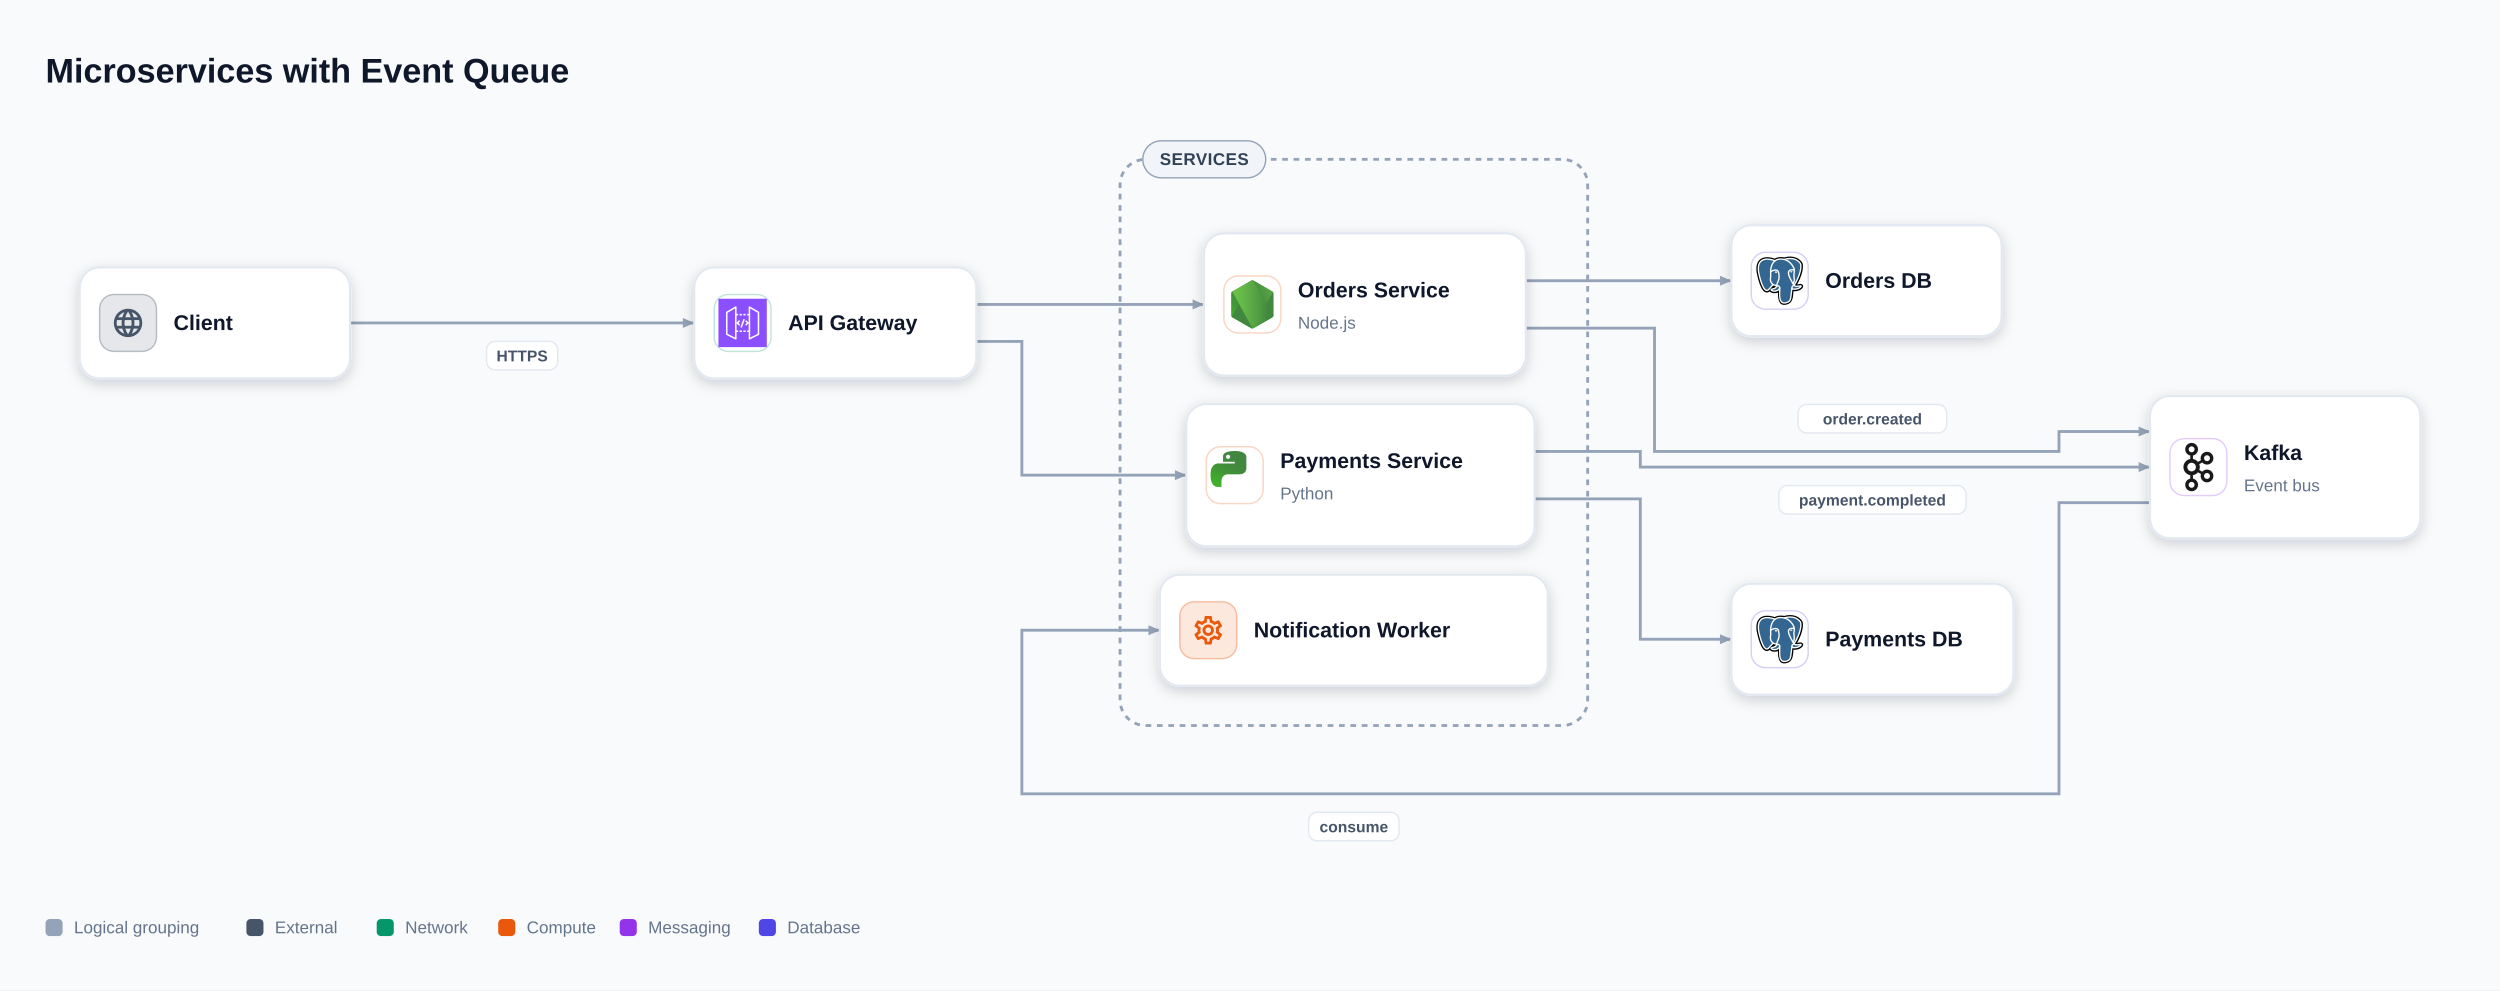
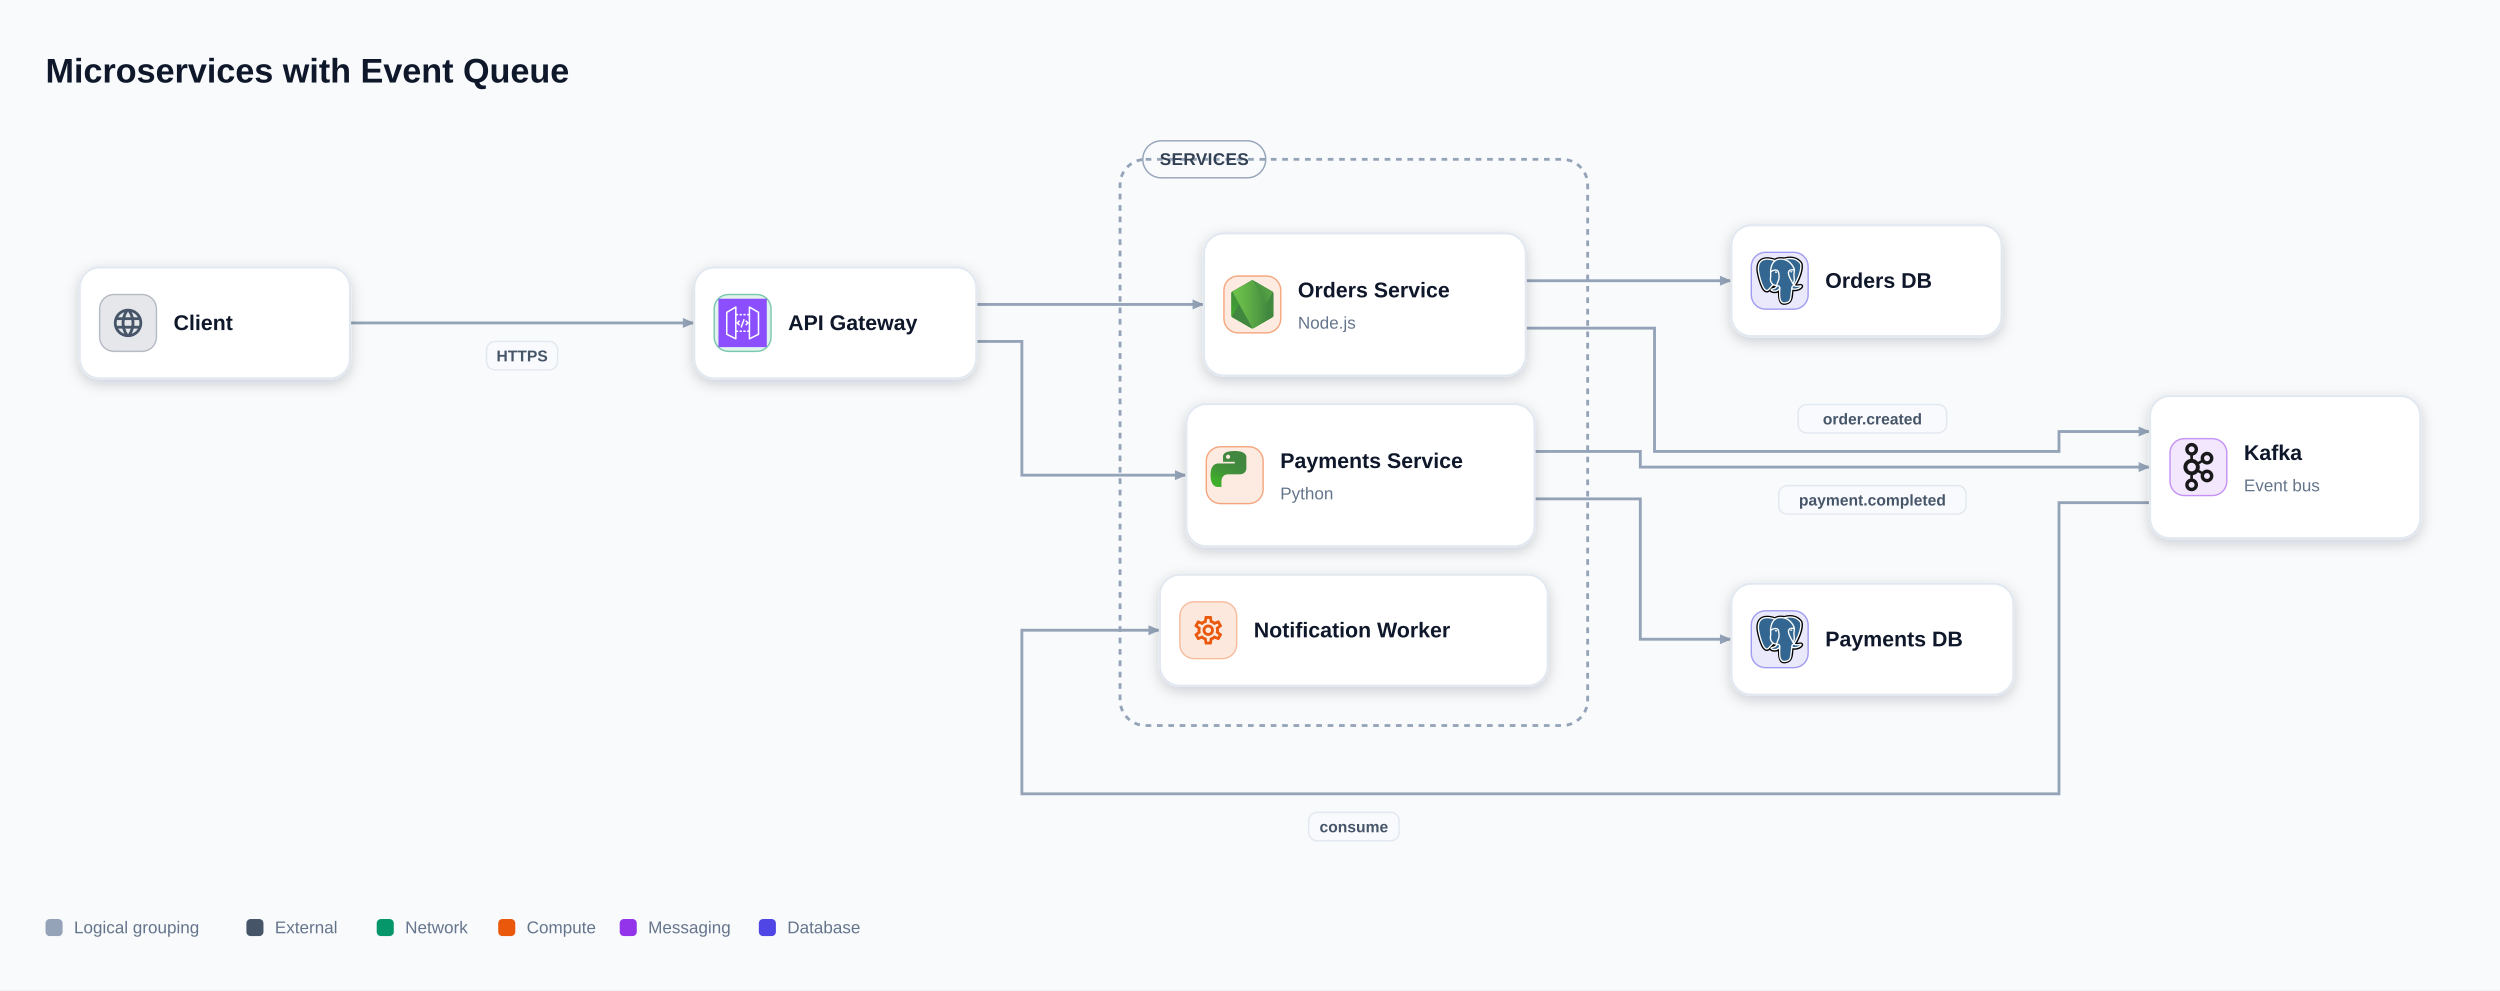
<svg xmlns="http://www.w3.org/2000/svg" xmlns:xlink="http://www.w3.org/1999/xlink" width="1757.3" height="696" viewBox="0 0 1757.3 696">
  <defs>
    <filter id="card-shadow" x="-40%" y="-40%" width="180%" height="180%">
      <feDropShadow dx="0" dy="3" stdDeviation="5" flood-color="rgba(15, 23, 42, 0.18)" />
    </filter>
  </defs>
  <rect x="0" y="0" width="1757.3" height="696" fill="#f8fafc" />
  <text x="32" y="58" font-family="&quot;Segoe UI&quot;, &quot;Helvetica Neue&quot;, Arial, sans-serif" font-size="24" font-weight="700" fill="#0f172a">Microservices with Event Queue</text>
  <g transform="translate(32, 88)">
    <g>
      <rect x="755.3" y="24" width="328.7" height="398" rx="18" fill="#f8fafc" stroke="#94a3b8" stroke-width="2" stroke-dasharray="4 4" />
-       <rect x="771.3" y="11" width="86.4" height="26" rx="13" fill="#f1f5f9" stroke="#94a3b8" stroke-width="1" />
+       <rect x="771.3" y="11" width="86.4" height="26" rx="13" fill="none" stroke="#94a3b8" stroke-width="1" />
      <text x="814.5" y="28" font-family="&quot;Segoe UI&quot;, &quot;Helvetica Neue&quot;, Arial, sans-serif" font-size="12" font-weight="700" letter-spacing="0.3" text-anchor="middle" fill="#334155">SERVICES</text>
    </g>
    <path d="M214,139 L456,139" fill="none" stroke="#94a3b8" stroke-width="2" />
    <path d="M-8,-3.5 L0,0 L-8,3.5 Z" fill="#94a3b8" transform="translate(456 139) rotate(0)" />
    <g>
-       <rect x="310" y="152" width="50" height="20" rx="6" fill="#ffffff" stroke="#e2e8f0" stroke-width="1" />
+       <rect x="310" y="152" width="50" height="20" rx="6" fill="rgba(248, 250, 252, 0.85)" stroke="#e2e8f0" stroke-width="1" />
      <text x="335" y="166" font-family="&quot;Segoe UI&quot;, &quot;Helvetica Neue&quot;, Arial, sans-serif" font-size="11" font-weight="600" text-anchor="middle" fill="#475569">HTTPS</text>
    </g>
    <path d="M654.3,126 L814.3,126" fill="none" stroke="#94a3b8" stroke-width="2" />
    <path d="M-8,-3.5 L0,0 L-8,3.5 Z" fill="#94a3b8" transform="translate(814.3 126) rotate(0)" />
    <path d="M654.3,152 L686.3,152 L686.3,246 L801.9,246" fill="none" stroke="#94a3b8" stroke-width="2" />
    <path d="M-8,-3.5 L0,0 L-8,3.5 Z" fill="#94a3b8" transform="translate(801.9 246) rotate(0)" />
    <path d="M1040.5,109.333 L1185,109.333" fill="none" stroke="#94a3b8" stroke-width="2" />
    <path d="M-8,-3.5 L0,0 L-8,3.5 Z" fill="#94a3b8" transform="translate(1185 109.3333) rotate(0)" />
    <path d="M1046.7,262.667 L1121,262.667 L1121,361.333 L1185,361.333" fill="none" stroke="#94a3b8" stroke-width="2" />
    <path d="M-8,-3.5 L0,0 L-8,3.5 Z" fill="#94a3b8" transform="translate(1185 361.3333) rotate(0)" />
    <path d="M1040.5,142.667 L1131,142.667 L1131,229.333 L1415.3,229.333 L1415.3,215.333 L1479.3,215.333" fill="none" stroke="#94a3b8" stroke-width="2" />
    <path d="M-8,-3.5 L0,0 L-8,3.5 Z" fill="#94a3b8" transform="translate(1479.3 215.3333) rotate(0)" />
    <g>
-       <rect x="1231.95" y="196.333" width="104.4" height="20" rx="6" fill="#ffffff" stroke="#e2e8f0" stroke-width="1" />
+       <rect x="1231.95" y="196.333" width="104.4" height="20" rx="6" fill="rgba(248, 250, 252, 0.85)" stroke="#e2e8f0" stroke-width="1" />
      <text x="1284.15" y="210.333" font-family="&quot;Segoe UI&quot;, &quot;Helvetica Neue&quot;, Arial, sans-serif" font-size="11" font-weight="600" text-anchor="middle" fill="#475569">order.created</text>
    </g>
    <path d="M1046.7,229.333 L1121,229.333 L1121,240.333 L1479.3,240.333" fill="none" stroke="#94a3b8" stroke-width="2" />
    <path d="M-8,-3.5 L0,0 L-8,3.5 Z" fill="#94a3b8" transform="translate(1479.3 240.3333) rotate(0)" />
    <g>
-       <rect x="1218.35" y="253.333" width="131.6" height="20" rx="6" fill="#ffffff" stroke="#e2e8f0" stroke-width="1" />
+       <rect x="1218.35" y="253.333" width="131.6" height="20" rx="6" fill="rgba(248, 250, 252, 0.85)" stroke="#e2e8f0" stroke-width="1" />
      <text x="1284.15" y="267.333" font-family="&quot;Segoe UI&quot;, &quot;Helvetica Neue&quot;, Arial, sans-serif" font-size="11" font-weight="600" text-anchor="middle" fill="#475569">payment.completed</text>
    </g>
    <path d="M1479.3,265.333 L1415.3,265.333 L1415.3,470 L686.3,470 L686.3,355 L783.3,355" fill="none" stroke="#94a3b8" stroke-width="2" />
    <path d="M-8,-3.5 L0,0 L-8,3.5 Z" fill="#94a3b8" transform="translate(783.3 355) rotate(0)" />
    <g>
-       <rect x="887.85" y="483" width="63.6" height="20" rx="6" fill="#ffffff" stroke="#e2e8f0" stroke-width="1" />
+       <rect x="887.85" y="483" width="63.6" height="20" rx="6" fill="rgba(248, 250, 252, 0.85)" stroke="#e2e8f0" stroke-width="1" />
      <text x="919.65" y="497" font-family="&quot;Segoe UI&quot;, &quot;Helvetica Neue&quot;, Arial, sans-serif" font-size="11" font-weight="600" text-anchor="middle" fill="#475569">consume</text>
    </g>
    <g transform="translate(24, 100)">
      <rect x="0" y="0" width="190" height="78" rx="14" fill="#ffffff" stroke="#e2e8f0" stroke-width="1.5" filter="url(#card-shadow)" />
      <rect x="14" y="19" width="40" height="40" rx="10" fill="#475569" fill-opacity="0.14" stroke="#475569" stroke-opacity="0.35" />
      <svg x="22" y="27" width="24" height="24" viewBox="0 0 24 24">
        <path fill="#475569" d="M16.36 14c.08-.66.14-1.32.14-2s-.06-1.34-.14-2h3.38c.16.64.26 1.31.26 2s-.1 1.36-.26 2m-5.15 5.56c.6-1.11 1.06-2.31 1.38-3.56h2.95a8.03 8.03 0 0 1-4.33 3.56M14.34 14H9.66c-.1-.66-.16-1.32-.16-2s.06-1.35.16-2h4.68c.09.65.16 1.32.16 2s-.07 1.34-.16 2M12 19.96c-.83-1.2-1.5-2.53-1.91-3.96h3.82c-.41 1.43-1.08 2.76-1.91 3.96M8 8H5.08A7.92 7.92 0 0 1 9.4 4.44C8.8 5.55 8.35 6.75 8 8m-2.92 8H8c.35 1.25.8 2.45 1.4 3.56A8 8 0 0 1 5.08 16m-.82-2C4.1 13.36 4 12.69 4 12s.1-1.36.26-2h3.38c-.08.66-.14 1.32-.14 2s.06 1.34.14 2M12 4.03c.83 1.2 1.5 2.54 1.91 3.97h-3.82c.41-1.43 1.08-2.77 1.91-3.97M18.92 8h-2.95a15.7 15.7 0 0 0-1.38-3.56c1.84.63 3.37 1.9 4.33 3.56M12 2C6.47 2 2 6.5 2 12a10 10 0 0 0 10 10a10 10 0 0 0 10-10A10 10 0 0 0 12 2" />
      </svg>
      <text x="66" y="44" font-family="&quot;Segoe UI&quot;, &quot;Helvetica Neue&quot;, Arial, sans-serif" font-size="15" font-weight="600" fill="#0f172a">Client</text>
    </g>
    <g transform="translate(456, 100)">
      <rect x="0" y="0" width="198.3" height="78" rx="14" fill="#ffffff" stroke="#e2e8f0" stroke-width="1.5" filter="url(#card-shadow)" />
      <clipPath id="clip-badge-gateway">
        <rect x="14" y="19" width="40" height="40" rx="10" />
      </clipPath>
-       <rect x="14" y="19" width="40" height="40" rx="10" fill="#ffffff" />
+       <rect x="14" y="19" width="40" height="40" rx="10" fill="#059669" fill-opacity="0.12" />
      <g clip-path="url(#clip-badge-gateway)">
        <svg x="17" y="22" width="34" height="34" viewBox="0 0 64 64">
          <g id="Icon-Architecture/48/Arch_Amazon-API-Gateway_48">
            <g id="Icon-Architecture-BG/48/Networking-Content-Delivery">
              <rect id="Rectangle" width="64" height="64" fill="#8C4FFF" />
            </g>
            <g id="Icon-Service/48/Amazon-API-Gateway_48">
              <path id="Amazon-API-Gateway_Icon_48_Squid" fill-rule="evenodd" clip-rule="evenodd" d="M28 44H31V42H28V44ZM33 44H36V42H33V44ZM28 22H31V20H28V22ZM33 22H36V20H33V22ZM22 12.741L12 18.574V46.382L22 51.382V12.741ZM24 20H26V22H24V42H26V44H24V53C24 53.347 23.82 53.668 23.525 53.851C23.365 53.95 23.183 54 23 54C22.847 54 22.694 53.965 22.553 53.895L10.553 47.895C10.214 47.725 10 47.379 10 47V18C10 17.645 10.188 17.315 10.496 17.136L22.496 10.136C22.805 9.956 23.188 9.955 23.498 10.133C23.809 10.311 24 10.642 24 11V20ZM52 18.574L42 12.741V51.382L52 46.382V18.574ZM54 18V47C54 47.379 53.786 47.725 53.447 47.895L41.447 53.895C41.306 53.965 41.153 54 41 54C40.817 54 40.635 53.95 40.475 53.851C40.18 53.668 40 53.347 40 53V44H38V42H40V22H38V20H40V11C40 10.642 40.191 10.311 40.502 10.133C40.812 9.956 41.195 9.956 41.504 10.136L53.504 17.136C53.812 17.315 54 17.645 54 18ZM34.939 27.342L33.061 26.658L29.061 37.658L30.939 38.342L34.939 27.342ZM39.707 32.707C40.098 32.316 40.098 31.684 39.707 31.293L36.707 28.293L35.293 29.707L37.586 32L35.293 34.293L36.707 35.707L39.707 32.707ZM27.293 35.707L24.293 32.707C23.902 32.316 23.902 31.684 24.293 31.293L27.293 28.293L28.707 29.707L26.414 32L28.707 34.293L27.293 35.707Z" fill="white" />
            </g>
          </g>
        </svg>
      </g>
-       <rect x="14" y="19" width="40" height="40" rx="10" fill="none" stroke="#059669" stroke-opacity="0.25" />
+       <rect x="14" y="19" width="40" height="40" rx="10" fill="none" stroke="#059669" stroke-opacity="0.5" />
      <text x="66" y="44" font-family="&quot;Segoe UI&quot;, &quot;Helvetica Neue&quot;, Arial, sans-serif" font-size="15" font-weight="600" fill="#0f172a">API Gateway</text>
    </g>
    <g transform="translate(1479.3, 190.3333)">
      <rect x="0" y="0" width="190" height="100" rx="14" fill="#ffffff" stroke="#e2e8f0" stroke-width="1.5" filter="url(#card-shadow)" />
      <clipPath id="clip-badge-kafka">
        <rect x="14" y="30" width="40" height="40" rx="10" />
      </clipPath>
-       <rect x="14" y="30" width="40" height="40" rx="10" fill="#ffffff" />
+       <rect x="14" y="30" width="40" height="40" rx="10" fill="#9333ea" fill-opacity="0.12" />
      <g clip-path="url(#clip-badge-kafka)">
        <svg x="17" y="33" width="34" height="34" viewBox="-78.5 0 413 413">
          <g>
            <path d="M87.932,36.714 C83.383,32.143 77.036,29.32 69.981,29.32 C62.952,29.32 56.655,32.143 52.159,36.714 L52.03,36.714 C47.494,41.263 44.671,47.614 44.671,54.643 C44.671,61.699 47.494,67.996 52.03,72.519 L52.159,72.621 C56.655,77.17 62.952,79.967 69.981,79.967 C77.036,79.967 83.383,77.17 87.932,72.621 L87.999,72.519 C92.557,67.996 95.353,61.699 95.353,54.643 C95.353,47.614 92.557,41.263 87.999,36.714 L87.932,36.714 Z M69.981,383.354 C77.036,383.354 83.383,380.481 87.932,375.986 L87.999,375.852 C92.557,371.365 95.353,365.014 95.353,358.035 C95.353,350.979 92.557,344.655 87.999,340.083 L87.932,340.083 C83.383,335.458 77.036,332.662 69.981,332.662 C62.952,332.662 56.655,335.458 52.159,340.083 L52.03,340.083 C47.494,344.655 44.671,350.979 44.671,358.035 C44.671,365.014 47.494,371.365 52.03,375.852 L52.159,375.986 C56.655,380.481 62.952,383.354 69.981,383.354 Z M207.953,306.634 C214.228,304.988 219.91,300.961 223.376,294.873 L223.844,293.986 C226.926,288.21 227.488,281.547 225.842,275.642 C224.183,269.318 220.107,263.725 214.032,260.224 L213.68,259.987 C207.762,256.745 201.018,256.04 194.823,257.713 C188.526,259.283 182.871,263.488 179.423,269.527 C175.931,275.508 175.2,282.408 176.872,288.758 C178.598,295.002 182.634,300.649 188.669,304.176 L188.709,304.176 C194.756,307.651 201.607,308.28 207.953,306.634 Z M95.969,180.387 C89.315,173.75 80.145,169.593 69.981,169.593 C59.857,169.593 50.709,173.75 44.069,180.387 C37.459,187.001 33.383,196.148 33.383,206.285 C33.383,216.45 37.459,225.624 44.069,232.314 C50.709,238.896 59.857,243.026 69.981,243.026 C80.145,243.026 89.315,238.896 95.969,232.314 C102.592,225.624 106.668,216.45 106.668,206.285 C106.668,196.148 102.592,187.001 95.969,180.387 Z M81.358,137.223 C96.085,139.649 109.335,146.705 119.446,156.896 L119.526,156.896 C121.132,158.515 122.702,160.268 124.151,162.043 L149.435,147.414 C146.036,137.143 145.88,126.403 148.609,116.342 C152.218,102.855 160.959,90.782 174.062,83.205 L174.495,82.946 C187.456,75.6 202.191,74.084 215.495,77.692 C228.964,81.296 241.117,90.077 248.681,103.172 L248.681,103.198 C256.21,116.213 257.74,131.158 254.145,144.591 C250.564,158.069 241.782,170.222 228.692,177.746 L225.24,179.789 L224.888,179.789 C212.779,185.56 199.462,186.452 187.233,183.236 C177.189,180.569 167.975,174.977 160.763,167.007 L135.52,181.591 C138.419,189.271 140.029,197.557 140.029,206.285 C140.029,214.987 138.419,223.376 135.52,231.109 L160.763,245.64 C167.975,237.567 177.189,232.077 187.233,229.41 C200.702,225.726 215.638,227.296 228.692,234.9 L229.526,235.293 L229.526,235.346 C242.139,242.973 250.604,254.787 254.145,268.113 C257.74,281.466 256.21,296.416 248.681,309.457 L248.227,310.371 L248.173,310.291 C240.609,322.864 228.692,331.382 215.535,334.986 C202.035,338.54 187.103,337.024 174.062,329.527 L174.062,329.42 C160.959,321.842 152.218,309.742 148.609,296.287 C145.88,286.252 146.036,275.508 149.435,265.241 L124.151,250.657 C122.702,252.437 121.132,254.109 119.526,255.728 L119.446,255.804 C109.335,265.946 96.085,273.002 81.358,275.352 L81.358,304.569 C91.852,306.763 101.258,312.017 108.631,319.385 L108.666,319.465 C118.545,329.29 124.66,342.982 124.66,358.035 C124.66,373.038 118.545,386.645 108.666,396.524 L108.631,396.68 C98.685,406.559 85.033,412.673 69.981,412.673 C55.009,412.673 41.339,406.559 31.42,396.68 L31.385,396.68 L31.385,396.524 C21.492,386.645 15.364,373.038 15.364,358.035 C15.364,342.982 21.492,329.29 31.385,319.465 L31.385,319.385 L31.42,319.385 C38.779,312.017 48.199,306.763 58.666,304.569 L58.666,275.352 C43.926,273.002 30.716,265.946 20.618,255.804 L20.511,255.728 C7.89,243.053 0,225.624 0,206.285 C0,187.001 7.89,169.571 20.511,156.896 L20.618,156.896 C30.716,146.705 43.926,139.649 58.666,137.223 L58.666,108.136 C48.199,105.861 38.779,100.612 31.42,93.293 L31.385,93.293 L31.385,93.213 C21.492,83.285 15.364,69.695 15.364,54.643 C15.364,39.667 21.492,25.948 31.385,16.069 L31.42,16.02 C41.339,6.115 55.009,0 69.981,0 C85.033,0 98.685,6.115 108.631,16.02 L108.631,16.069 L108.666,16.069 C118.545,25.948 124.66,39.667 124.66,54.643 C124.66,69.695 118.545,83.285 108.666,93.213 L108.631,93.293 C101.258,100.612 91.852,105.861 81.358,108.136 L81.358,137.223 Z M223.376,117.831 L223.166,117.519 C219.674,111.637 214.108,107.716 207.953,106.017 C201.607,104.345 194.756,105.054 188.669,108.528 L188.709,108.528 C182.634,111.976 178.571,117.622 176.872,123.946 C175.2,130.217 175.931,137.143 179.423,143.177 L179.539,143.338 C183.04,149.292 188.606,153.288 194.823,154.907 C201.072,156.66 208.034,155.928 214.032,152.427 L214.358,152.271 C220.263,148.743 224.196,143.177 225.842,137.063 C227.515,130.765 226.85,123.866 223.376,117.831 Z" fill="#1A1919">
</path>
          </g>
        </svg>
      </g>
-       <rect x="14" y="30" width="40" height="40" rx="10" fill="none" stroke="#9333ea" stroke-opacity="0.25" />
+       <rect x="14" y="30" width="40" height="40" rx="10" fill="none" stroke="#9333ea" stroke-opacity="0.5" />
      <text x="66" y="45" font-family="&quot;Segoe UI&quot;, &quot;Helvetica Neue&quot;, Arial, sans-serif" font-size="15" font-weight="600" fill="#0f172a">Kafka</text>
      <text x="66" y="67" font-family="&quot;Segoe UI&quot;, &quot;Helvetica Neue&quot;, Arial, sans-serif" font-size="12" fill="#64748b">Event bus</text>
    </g>
    <g transform="translate(1185, 70.33333)">
      <rect x="0" y="0" width="190" height="78" rx="14" fill="#ffffff" stroke="#e2e8f0" stroke-width="1.5" filter="url(#card-shadow)" />
      <clipPath id="clip-badge-ordersdb">
        <rect x="14" y="19" width="40" height="40" rx="10" />
      </clipPath>
-       <rect x="14" y="19" width="40" height="40" rx="10" fill="#ffffff" />
+       <rect x="14" y="19" width="40" height="40" rx="10" fill="#4f46e5" fill-opacity="0.12" />
      <g clip-path="url(#clip-badge-ordersdb)">
        <svg x="17" y="22" width="34" height="34" viewBox="0 0 432.071 445.383">
          <g style="fill-rule:nonzero;clip-rule:nonzero;fill:none;stroke:#fff;stroke-width:12.465;stroke-linecap:round;stroke-linejoin:round;stroke-miterlimit:4">
            <path d="M323.205 324.227c2.833-23.601 1.984-27.062 19.563-23.239l4.463.392c13.517.615 31.199-2.174 41.587-7 22.362-10.376 35.622-27.7 13.572-23.148-50.297 10.376-53.755-6.655-53.755-6.655 53.111-78.803 75.313-178.836 56.149-203.322-52.27-66.789-142.748-35.206-144.262-34.386l-.482.089c-9.938-2.062-21.06-3.294-33.554-3.496-22.761-.374-40.032 5.967-53.133 15.904 0 0-161.408-66.498-153.899 83.628 1.597 31.936 45.777 241.655 98.47 178.31 19.259-23.163 37.871-42.748 37.871-42.748 9.242 6.14 20.307 9.272 31.912 8.147l.897-.765c-.281 2.876-.157 5.689.359 9.019-13.572 15.167-9.584 17.83-36.723 23.416-27.457 5.659-11.326 15.734-.797 18.367 12.768 3.193 42.305 7.716 62.268-20.224l-.795 3.188c5.325 4.26 4.965 30.619 5.72 49.452.756 18.834 2.017 36.409 5.856 46.771 3.839 10.36 8.369 37.05 44.036 29.406 29.809-6.388 52.6-15.582 54.677-101.107" style="fill:#000;stroke:#000;stroke-width:37.395;stroke-linecap:butt;stroke-linejoin:miter" />
            <path stroke="none" d="M402.395 271.23c-50.302 10.376-53.76-6.655-53.76-6.655 53.111-78.808 75.313-178.843 56.153-203.326-52.27-66.785-142.752-35.2-144.262-34.38l-.486.087c-9.938-2.063-21.06-3.292-33.56-3.496-22.761-.373-40.026 5.967-53.127 15.902 0 0-161.411-66.495-153.904 83.63 1.597 31.938 45.776 241.657 98.471 178.312 19.26-23.163 37.869-42.748 37.869-42.748 9.243 6.14 20.308 9.272 31.908 8.147l.901-.765c-.28 2.876-.152 5.689.361 9.019-13.575 15.167-9.586 17.83-36.723 23.416-27.459 5.659-11.328 15.734-.796 18.367 12.768 3.193 42.307 7.716 62.266-20.224l-.796 3.188c5.319 4.26 9.054 27.711 8.428 48.969-.626 21.259-1.044 35.854 3.147 47.254 4.191 11.4 8.368 37.05 44.042 29.406 29.809-6.388 45.256-22.942 47.405-50.555 1.525-19.631 4.976-16.729 5.194-34.28l2.768-8.309c3.192-26.611.507-35.196 18.872-31.203l4.463.392c13.517.615 31.208-2.174 41.591-7 22.358-10.376 35.618-27.7 13.573-23.148z" style="fill:#336791;stroke:none" />
            <path d="M215.866 286.484c-1.385 49.516.348 99.377 5.193 111.495 4.848 12.118 15.223 35.688 50.9 28.045 29.806-6.39 40.651-18.756 45.357-46.051 3.466-20.082 10.148-75.854 11.005-87.281M173.104 38.256S11.583-27.76 19.092 122.365c1.597 31.938 45.779 241.664 98.473 178.316 19.256-23.166 36.671-41.335 36.671-41.335M260.349 26.207c-5.591 1.753 89.848-34.889 144.087 34.417 19.159 24.484-3.043 124.519-56.153 203.329" />
            <path d="M348.282 263.953s3.461 17.036 53.764 6.653c22.04-4.552 8.776 12.774-13.577 23.155-18.345 8.514-59.474 10.696-60.146-1.069-1.729-30.355 21.647-21.133 19.96-28.739-1.525-6.85-11.979-13.573-18.894-30.338-6.037-14.633-82.796-126.849 21.287-110.183 3.813-.789-27.146-99.002-124.553-100.599-97.385-1.597-94.19 119.762-94.19 119.762" style="stroke-linejoin:bevel" />
            <path d="M188.604 274.334c-13.577 15.166-9.584 17.829-36.723 23.417-27.459 5.66-11.326 15.733-.797 18.365 12.768 3.195 42.307 7.718 62.266-20.229 6.078-8.509-.036-22.086-8.385-25.547-4.034-1.671-9.428-3.765-16.361 3.994z" />
            <path d="M187.715 274.069c-1.368-8.917 2.93-19.528 7.536-31.942 6.922-18.626 22.893-37.255 10.117-96.339-9.523-44.029-73.396-9.163-73.436-3.193-.039 5.968 2.889 30.26-1.067 58.548-5.162 36.913 23.488 68.132 56.479 64.938" />
            <path d="M172.517 141.7c-.288 2.039 3.733 7.48 8.976 8.207 5.234.73 9.714-3.522 9.998-5.559.284-2.039-3.732-4.285-8.977-5.015-5.237-.731-9.719.333-9.996 2.367z" style="fill:#fff;stroke-width:4.155;stroke-linecap:butt;stroke-linejoin:miter" />
            <path d="M331.941 137.543c.284 2.039-3.732 7.48-8.976 8.207-5.238.73-9.718-3.522-10.005-5.559-.277-2.039 3.74-4.285 8.979-5.015 5.239-.73 9.718.333 10.002 2.368z" style="fill:#fff;stroke-width:2.078;stroke-linecap:butt;stroke-linejoin:miter" />
            <path d="M350.676 123.432c.863 15.994-3.445 26.888-3.988 43.914-.804 24.748 11.799 53.074-7.191 81.435" />
          </g>
        </svg>
      </g>
-       <rect x="14" y="19" width="40" height="40" rx="10" fill="none" stroke="#4f46e5" stroke-opacity="0.25" />
+       <rect x="14" y="19" width="40" height="40" rx="10" fill="none" stroke="#4f46e5" stroke-opacity="0.5" />
      <text x="66" y="44" font-family="&quot;Segoe UI&quot;, &quot;Helvetica Neue&quot;, Arial, sans-serif" font-size="15" font-weight="600" fill="#0f172a">Orders DB</text>
    </g>
    <g transform="translate(1185, 322.3333)">
      <rect x="0" y="0" width="198.3" height="78" rx="14" fill="#ffffff" stroke="#e2e8f0" stroke-width="1.5" filter="url(#card-shadow)" />
      <clipPath id="clip-badge-paymentsdb">
        <rect x="14" y="19" width="40" height="40" rx="10" />
      </clipPath>
-       <rect x="14" y="19" width="40" height="40" rx="10" fill="#ffffff" />
+       <rect x="14" y="19" width="40" height="40" rx="10" fill="#4f46e5" fill-opacity="0.12" />
      <g clip-path="url(#clip-badge-paymentsdb)">
        <svg x="17" y="22" width="34" height="34" viewBox="0 0 432.071 445.383">
          <g style="fill-rule:nonzero;clip-rule:nonzero;fill:none;stroke:#fff;stroke-width:12.465;stroke-linecap:round;stroke-linejoin:round;stroke-miterlimit:4">
            <path d="M323.205 324.227c2.833-23.601 1.984-27.062 19.563-23.239l4.463.392c13.517.615 31.199-2.174 41.587-7 22.362-10.376 35.622-27.7 13.572-23.148-50.297 10.376-53.755-6.655-53.755-6.655 53.111-78.803 75.313-178.836 56.149-203.322-52.27-66.789-142.748-35.206-144.262-34.386l-.482.089c-9.938-2.062-21.06-3.294-33.554-3.496-22.761-.374-40.032 5.967-53.133 15.904 0 0-161.408-66.498-153.899 83.628 1.597 31.936 45.777 241.655 98.47 178.31 19.259-23.163 37.871-42.748 37.871-42.748 9.242 6.14 20.307 9.272 31.912 8.147l.897-.765c-.281 2.876-.157 5.689.359 9.019-13.572 15.167-9.584 17.83-36.723 23.416-27.457 5.659-11.326 15.734-.797 18.367 12.768 3.193 42.305 7.716 62.268-20.224l-.795 3.188c5.325 4.26 4.965 30.619 5.72 49.452.756 18.834 2.017 36.409 5.856 46.771 3.839 10.36 8.369 37.05 44.036 29.406 29.809-6.388 52.6-15.582 54.677-101.107" style="fill:#000;stroke:#000;stroke-width:37.395;stroke-linecap:butt;stroke-linejoin:miter" />
            <path stroke="none" d="M402.395 271.23c-50.302 10.376-53.76-6.655-53.76-6.655 53.111-78.808 75.313-178.843 56.153-203.326-52.27-66.785-142.752-35.2-144.262-34.38l-.486.087c-9.938-2.063-21.06-3.292-33.56-3.496-22.761-.373-40.026 5.967-53.127 15.902 0 0-161.411-66.495-153.904 83.63 1.597 31.938 45.776 241.657 98.471 178.312 19.26-23.163 37.869-42.748 37.869-42.748 9.243 6.14 20.308 9.272 31.908 8.147l.901-.765c-.28 2.876-.152 5.689.361 9.019-13.575 15.167-9.586 17.83-36.723 23.416-27.459 5.659-11.328 15.734-.796 18.367 12.768 3.193 42.307 7.716 62.266-20.224l-.796 3.188c5.319 4.26 9.054 27.711 8.428 48.969-.626 21.259-1.044 35.854 3.147 47.254 4.191 11.4 8.368 37.05 44.042 29.406 29.809-6.388 45.256-22.942 47.405-50.555 1.525-19.631 4.976-16.729 5.194-34.28l2.768-8.309c3.192-26.611.507-35.196 18.872-31.203l4.463.392c13.517.615 31.208-2.174 41.591-7 22.358-10.376 35.618-27.7 13.573-23.148z" style="fill:#336791;stroke:none" />
            <path d="M215.866 286.484c-1.385 49.516.348 99.377 5.193 111.495 4.848 12.118 15.223 35.688 50.9 28.045 29.806-6.39 40.651-18.756 45.357-46.051 3.466-20.082 10.148-75.854 11.005-87.281M173.104 38.256S11.583-27.76 19.092 122.365c1.597 31.938 45.779 241.664 98.473 178.316 19.256-23.166 36.671-41.335 36.671-41.335M260.349 26.207c-5.591 1.753 89.848-34.889 144.087 34.417 19.159 24.484-3.043 124.519-56.153 203.329" />
            <path d="M348.282 263.953s3.461 17.036 53.764 6.653c22.04-4.552 8.776 12.774-13.577 23.155-18.345 8.514-59.474 10.696-60.146-1.069-1.729-30.355 21.647-21.133 19.96-28.739-1.525-6.85-11.979-13.573-18.894-30.338-6.037-14.633-82.796-126.849 21.287-110.183 3.813-.789-27.146-99.002-124.553-100.599-97.385-1.597-94.19 119.762-94.19 119.762" style="stroke-linejoin:bevel" />
            <path d="M188.604 274.334c-13.577 15.166-9.584 17.829-36.723 23.417-27.459 5.66-11.326 15.733-.797 18.365 12.768 3.195 42.307 7.718 62.266-20.229 6.078-8.509-.036-22.086-8.385-25.547-4.034-1.671-9.428-3.765-16.361 3.994z" />
            <path d="M187.715 274.069c-1.368-8.917 2.93-19.528 7.536-31.942 6.922-18.626 22.893-37.255 10.117-96.339-9.523-44.029-73.396-9.163-73.436-3.193-.039 5.968 2.889 30.26-1.067 58.548-5.162 36.913 23.488 68.132 56.479 64.938" />
            <path d="M172.517 141.7c-.288 2.039 3.733 7.48 8.976 8.207 5.234.73 9.714-3.522 9.998-5.559.284-2.039-3.732-4.285-8.977-5.015-5.237-.731-9.719.333-9.996 2.367z" style="fill:#fff;stroke-width:4.155;stroke-linecap:butt;stroke-linejoin:miter" />
            <path d="M331.941 137.543c.284 2.039-3.732 7.48-8.976 8.207-5.238.73-9.718-3.522-10.005-5.559-.277-2.039 3.74-4.285 8.979-5.015 5.239-.73 9.718.333 10.002 2.368z" style="fill:#fff;stroke-width:2.078;stroke-linecap:butt;stroke-linejoin:miter" />
            <path d="M350.676 123.432c.863 15.994-3.445 26.888-3.988 43.914-.804 24.748 11.799 53.074-7.191 81.435" />
          </g>
        </svg>
      </g>
-       <rect x="14" y="19" width="40" height="40" rx="10" fill="none" stroke="#4f46e5" stroke-opacity="0.25" />
+       <rect x="14" y="19" width="40" height="40" rx="10" fill="none" stroke="#4f46e5" stroke-opacity="0.5" />
      <text x="66" y="44" font-family="&quot;Segoe UI&quot;, &quot;Helvetica Neue&quot;, Arial, sans-serif" font-size="15" font-weight="600" fill="#0f172a">Payments DB</text>
    </g>
    <g transform="translate(814.3, 76)">
      <rect x="0" y="0" width="226.2" height="100" rx="14" fill="#ffffff" stroke="#e2e8f0" stroke-width="1.5" filter="url(#card-shadow)" />
      <clipPath id="clip-badge-orders">
        <rect x="14" y="30" width="40" height="40" rx="10" />
      </clipPath>
-       <rect x="14" y="30" width="40" height="40" rx="10" fill="#ffffff" />
+       <rect x="14" y="30" width="40" height="40" rx="10" fill="#ea580c" fill-opacity="0.12" />
      <g clip-path="url(#clip-badge-orders)">
        <svg x="17" y="33" width="34" height="34" viewBox="0 0 256 292">
          <defs>
            <linearGradient id="a" x1="68.188%" x2="27.823%" y1="17.487%" y2="89.755%">
              <stop offset="0%" stop-color="#41873F" />
              <stop offset="32.88%" stop-color="#418B3D" />
              <stop offset="63.52%" stop-color="#419637" />
              <stop offset="93.19%" stop-color="#3FA92D" />
              <stop offset="100%" stop-color="#3FAE2A" />
            </linearGradient>
            <linearGradient id="c" x1="43.277%" x2="159.245%" y1="55.169%" y2="-18.306%">
              <stop offset="13.76%" stop-color="#41873F" />
              <stop offset="40.32%" stop-color="#54A044" />
              <stop offset="71.36%" stop-color="#66B848" />
              <stop offset="90.81%" stop-color="#6CC04A" />
            </linearGradient>
            <linearGradient id="f" x1="-4.389%" x2="101.499%" y1="49.997%" y2="49.997%">
              <stop offset="9.192%" stop-color="#6CC04A" />
              <stop offset="28.64%" stop-color="#66B848" />
              <stop offset="59.68%" stop-color="#54A044" />
              <stop offset="86.24%" stop-color="#41873F" />
            </linearGradient>
            <path id="b" d="M134.923 1.832c-4.344-2.443-9.502-2.443-13.846 0L6.787 67.801C2.443 70.244 0 74.859 0 79.745v132.208c0 4.887 2.715 9.502 6.787 11.945l114.29 65.968c4.344 2.444 9.502 2.444 13.846 0l114.29-65.968c4.344-2.443 6.787-7.058 6.787-11.945V79.745c0-4.886-2.715-9.501-6.787-11.944L134.923 1.832Z" />
            <path id="e" d="M134.923 1.832c-4.344-2.443-9.502-2.443-13.846 0L6.787 67.801C2.443 70.244 0 74.859 0 79.745v132.208c0 4.887 2.715 9.502 6.787 11.945l114.29 65.968c4.344 2.444 9.502 2.444 13.846 0l114.29-65.968c4.344-2.443 6.787-7.058 6.787-11.945V79.745c0-4.886-2.715-9.501-6.787-11.944L134.923 1.832Z" />
          </defs>
          <path fill="url(#a)" d="M134.923 1.832c-4.344-2.443-9.502-2.443-13.846 0L6.787 67.801C2.443 70.244 0 74.859 0 79.745v132.208c0 4.887 2.715 9.502 6.787 11.945l114.29 65.968c4.344 2.444 9.502 2.444 13.846 0l114.29-65.968c4.344-2.443 6.787-7.058 6.787-11.945V79.745c0-4.886-2.715-9.501-6.787-11.944L134.923 1.832Z" />
          <mask id="d" fill="#fff">
            <use xlink:href="#b" />
          </mask>
          <path fill="url(#c)" d="M249.485 67.8 134.65 1.833c-1.086-.542-2.443-1.085-3.529-1.357L2.443 220.912c1.086 1.357 2.444 2.443 3.8 3.258l114.834 65.968c3.258 1.9 7.059 2.443 10.588 1.357L252.47 70.515c-.815-1.086-1.9-1.9-2.986-2.714Z" mask="url(#d)" />
          <mask id="g" fill="#fff">
            <use xlink:href="#e" />
          </mask>
          <path fill="url(#f)" d="M249.756 223.898c3.258-1.9 5.701-5.158 6.787-8.687L130.579.204c-3.258-.543-6.787-.272-9.773 1.628L6.786 67.53l122.979 224.238c1.628-.272 3.529-.815 5.158-1.63l114.833-66.239Z" mask="url(#g)" />
        </svg>
      </g>
-       <rect x="14" y="30" width="40" height="40" rx="10" fill="none" stroke="#ea580c" stroke-opacity="0.25" />
+       <rect x="14" y="30" width="40" height="40" rx="10" fill="none" stroke="#ea580c" stroke-opacity="0.5" />
      <text x="66" y="45" font-family="&quot;Segoe UI&quot;, &quot;Helvetica Neue&quot;, Arial, sans-serif" font-size="15" font-weight="600" fill="#0f172a">Orders Service</text>
      <text x="66" y="67" font-family="&quot;Segoe UI&quot;, &quot;Helvetica Neue&quot;, Arial, sans-serif" font-size="12" fill="#64748b">Node.js</text>
    </g>
    <g transform="translate(801.9, 196)">
      <rect x="0" y="0" width="244.8" height="100" rx="14" fill="#ffffff" stroke="#e2e8f0" stroke-width="1.5" filter="url(#card-shadow)" />
      <clipPath id="clip-badge-payments">
        <rect x="14" y="30" width="40" height="40" rx="10" />
      </clipPath>
-       <rect x="14" y="30" width="40" height="40" rx="10" fill="#ffffff" />
+       <rect x="14" y="30" width="40" height="40" rx="10" fill="#ea580c" fill-opacity="0.12" />
      <g clip-path="url(#clip-badge-payments)">
        <svg x="17" y="33" width="34" height="34" viewBox="16 16 32 32">
          <path fill="url(#a)" d="M31.885 16c-8.124 0-7.617 3.523-7.617 3.523l.01 3.65h7.752v1.095H21.197S16 23.678 16 31.876c0 8.196 4.537 7.906 4.537 7.906h2.708v-3.804s-.146-4.537 4.465-4.537h7.688s4.32.07 4.32-4.175v-7.019S40.374 16 31.885 16zm-4.275 2.454a1.394 1.394 0 1 1 0 2.79 1.393 1.393 0 0 1-1.395-1.395c0-.771.624-1.395 1.395-1.395z" />
          <path fill="url(#b)" d="M32.115 47.833c8.124 0 7.617-3.523 7.617-3.523l-.01-3.65H31.97v-1.095h10.832S48 40.155 48 31.958c0-8.197-4.537-7.906-4.537-7.906h-2.708v3.803s.146 4.537-4.465 4.537h-7.688s-4.32-.07-4.32 4.175v7.019s-.656 4.247 7.833 4.247zm4.275-2.454a1.393 1.393 0 0 1-1.395-1.395 1.394 1.394 0 1 1 1.395 1.395z" />
          <defs>
            <linearGradient id="a" x1="19.075" x2="34.898" y1="18.782" y2="34.658" gradientUnits="userSpaceOnUse">
              <stop stop-color="#387EB8" />
              <stop offset="1" stop-color="#366994" />
            </linearGradient>
            <linearGradient id="b" x1="28.809" x2="45.803" y1="28.882" y2="45.163" gradientUnits="userSpaceOnUse">
              <stop stop-color="#FFE052" />
              <stop offset="1" stop-color="#FFC331" />
            </linearGradient>
          </defs>
        </svg>
      </g>
-       <rect x="14" y="30" width="40" height="40" rx="10" fill="none" stroke="#ea580c" stroke-opacity="0.25" />
+       <rect x="14" y="30" width="40" height="40" rx="10" fill="none" stroke="#ea580c" stroke-opacity="0.5" />
      <text x="66" y="45" font-family="&quot;Segoe UI&quot;, &quot;Helvetica Neue&quot;, Arial, sans-serif" font-size="15" font-weight="600" fill="#0f172a">Payments Service</text>
      <text x="66" y="67" font-family="&quot;Segoe UI&quot;, &quot;Helvetica Neue&quot;, Arial, sans-serif" font-size="12" fill="#64748b">Python</text>
    </g>
    <g transform="translate(783.3, 316)">
      <rect x="0" y="0" width="272.7" height="78" rx="14" fill="#ffffff" stroke="#e2e8f0" stroke-width="1.5" filter="url(#card-shadow)" />
      <rect x="14" y="19" width="40" height="40" rx="10" fill="#ea580c" fill-opacity="0.14" stroke="#ea580c" stroke-opacity="0.35" />
      <svg x="22" y="27" width="24" height="24" viewBox="0 0 24 24">
        <path fill="#ea580c" d="M12 8a4 4 0 0 1 4 4a4 4 0 0 1-4 4a4 4 0 0 1-4-4a4 4 0 0 1 4-4m0 2a2 2 0 0 0-2 2a2 2 0 0 0 2 2a2 2 0 0 0 2-2a2 2 0 0 0-2-2m-2 12c-.25 0-.46-.18-.5-.42l-.37-2.65c-.63-.25-1.17-.59-1.69-.99l-2.49 1.01c-.22.08-.49 0-.61-.22l-2-3.46a.493.493 0 0 1 .12-.64l2.11-1.66L4.5 12l.07-1l-2.11-1.63a.493.493 0 0 1-.12-.64l2-3.46c.12-.22.39-.31.61-.22l2.49 1c.52-.39 1.06-.73 1.69-.98l.37-2.65c.04-.24.25-.42.5-.42h4c.25 0 .46.18.5.42l.37 2.65c.63.25 1.17.59 1.69.98l2.49-1c.22-.09.49 0 .61.22l2 3.46c.13.22.07.49-.12.64L19.43 11l.07 1l-.07 1l2.11 1.63c.19.15.25.42.12.64l-2 3.46c-.12.22-.39.31-.61.22l-2.49-1c-.52.39-1.06.73-1.69.98l-.37 2.65c-.04.24-.25.42-.5.42zm1.25-18l-.37 2.61c-1.2.25-2.26.89-3.03 1.78L5.44 7.35l-.75 1.3L6.8 10.2a5.55 5.55 0 0 0 0 3.6l-2.12 1.56l.75 1.3l2.43-1.04c.77.88 1.82 1.52 3.01 1.76l.37 2.62h1.52l.37-2.61c1.19-.25 2.24-.89 3.01-1.77l2.43 1.04l.75-1.3l-2.12-1.55c.4-1.17.4-2.44 0-3.61l2.11-1.55l-.75-1.3l-2.41 1.04a5.42 5.42 0 0 0-3.03-1.77L12.75 4z" />
      </svg>
      <text x="66" y="44" font-family="&quot;Segoe UI&quot;, &quot;Helvetica Neue&quot;, Arial, sans-serif" font-size="15" font-weight="600" fill="#0f172a">Notification Worker</text>
    </g>
  </g>
  <g transform="translate(32, 640)">
    <g>
      <rect x="0" y="6" width="12" height="12" rx="3" fill="#94a3b8" />
      <text x="20" y="16" font-family="&quot;Segoe UI&quot;, &quot;Helvetica Neue&quot;, Arial, sans-serif" font-size="12" fill="#64748b">Logical grouping</text>
      <rect x="141.2" y="6" width="12" height="12" rx="3" fill="#475569" />
      <text x="161.2" y="16" font-family="&quot;Segoe UI&quot;, &quot;Helvetica Neue&quot;, Arial, sans-serif" font-size="12" fill="#64748b">External</text>
      <rect x="232.8" y="6" width="12" height="12" rx="3" fill="#059669" />
      <text x="252.8" y="16" font-family="&quot;Segoe UI&quot;, &quot;Helvetica Neue&quot;, Arial, sans-serif" font-size="12" fill="#64748b">Network</text>
      <rect x="318.2" y="6" width="12" height="12" rx="3" fill="#ea580c" />
      <text x="338.2" y="16" font-family="&quot;Segoe UI&quot;, &quot;Helvetica Neue&quot;, Arial, sans-serif" font-size="12" fill="#64748b">Compute</text>
      <rect x="403.6" y="6" width="12" height="12" rx="3" fill="#9333ea" />
      <text x="423.6" y="16" font-family="&quot;Segoe UI&quot;, &quot;Helvetica Neue&quot;, Arial, sans-serif" font-size="12" fill="#64748b">Messaging</text>
      <rect x="501.4" y="6" width="12" height="12" rx="3" fill="#4f46e5" />
      <text x="521.4" y="16" font-family="&quot;Segoe UI&quot;, &quot;Helvetica Neue&quot;, Arial, sans-serif" font-size="12" fill="#64748b">Database</text>
    </g>
  </g>
</svg>
